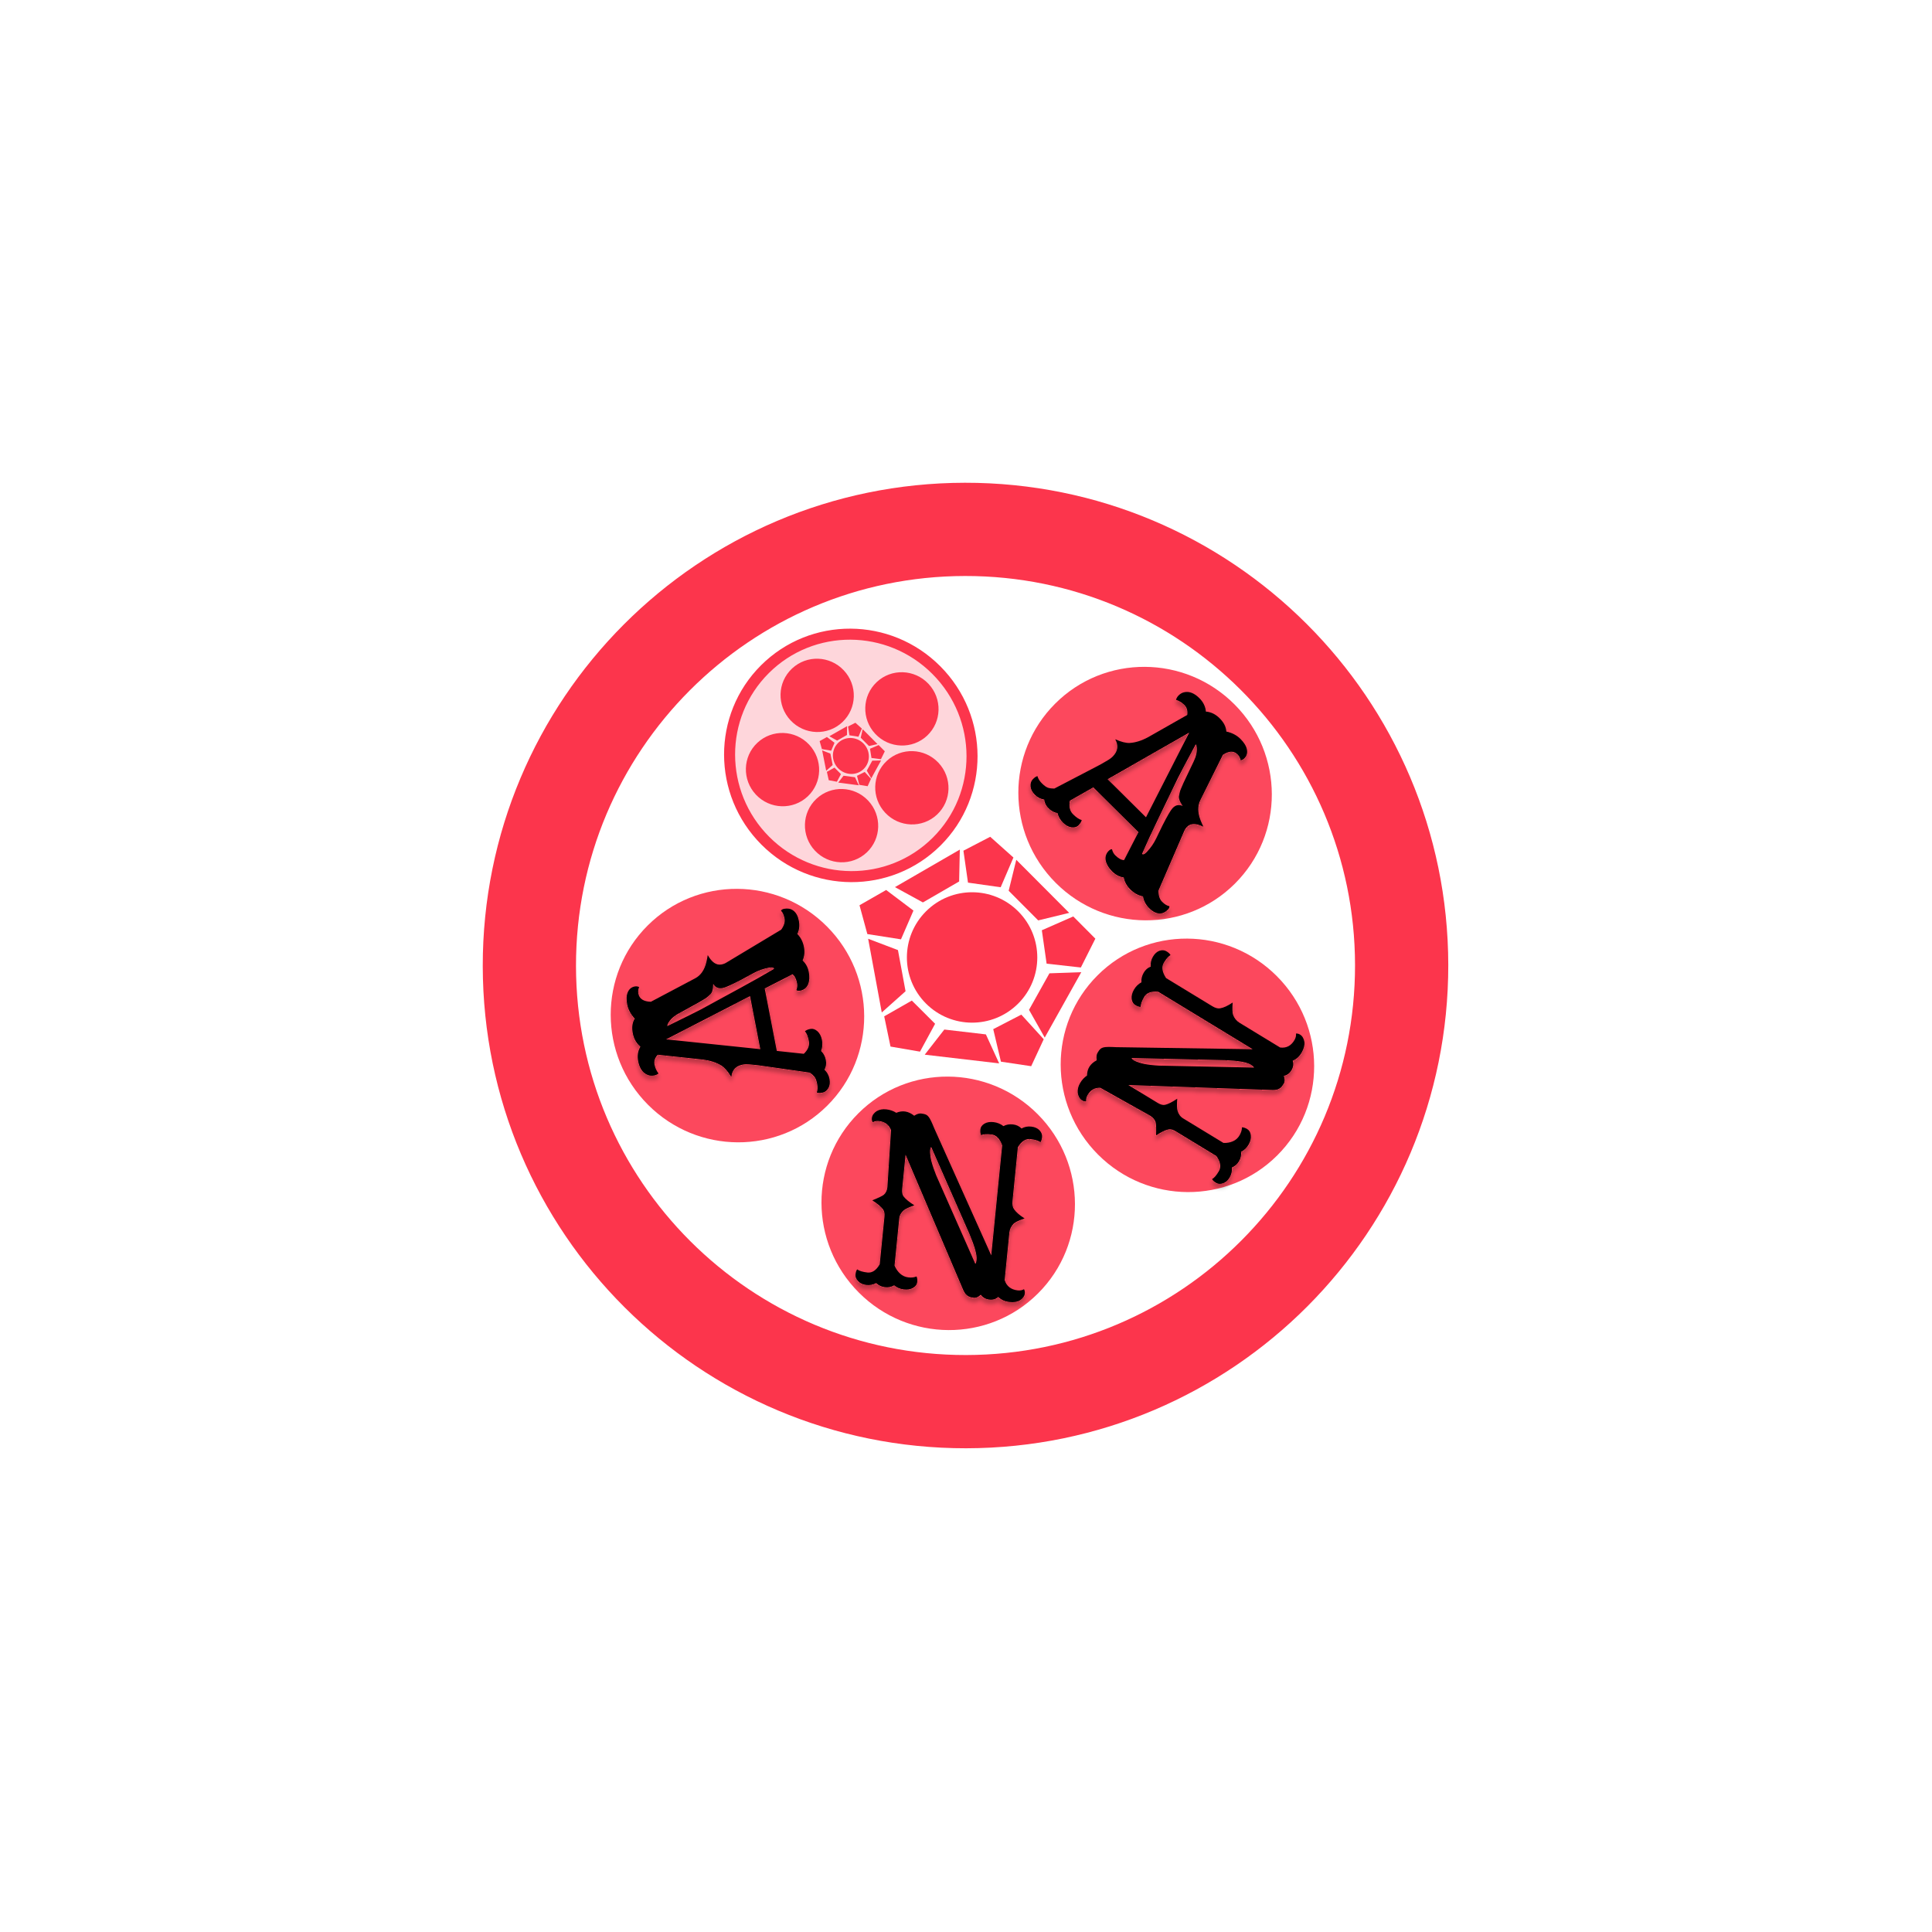
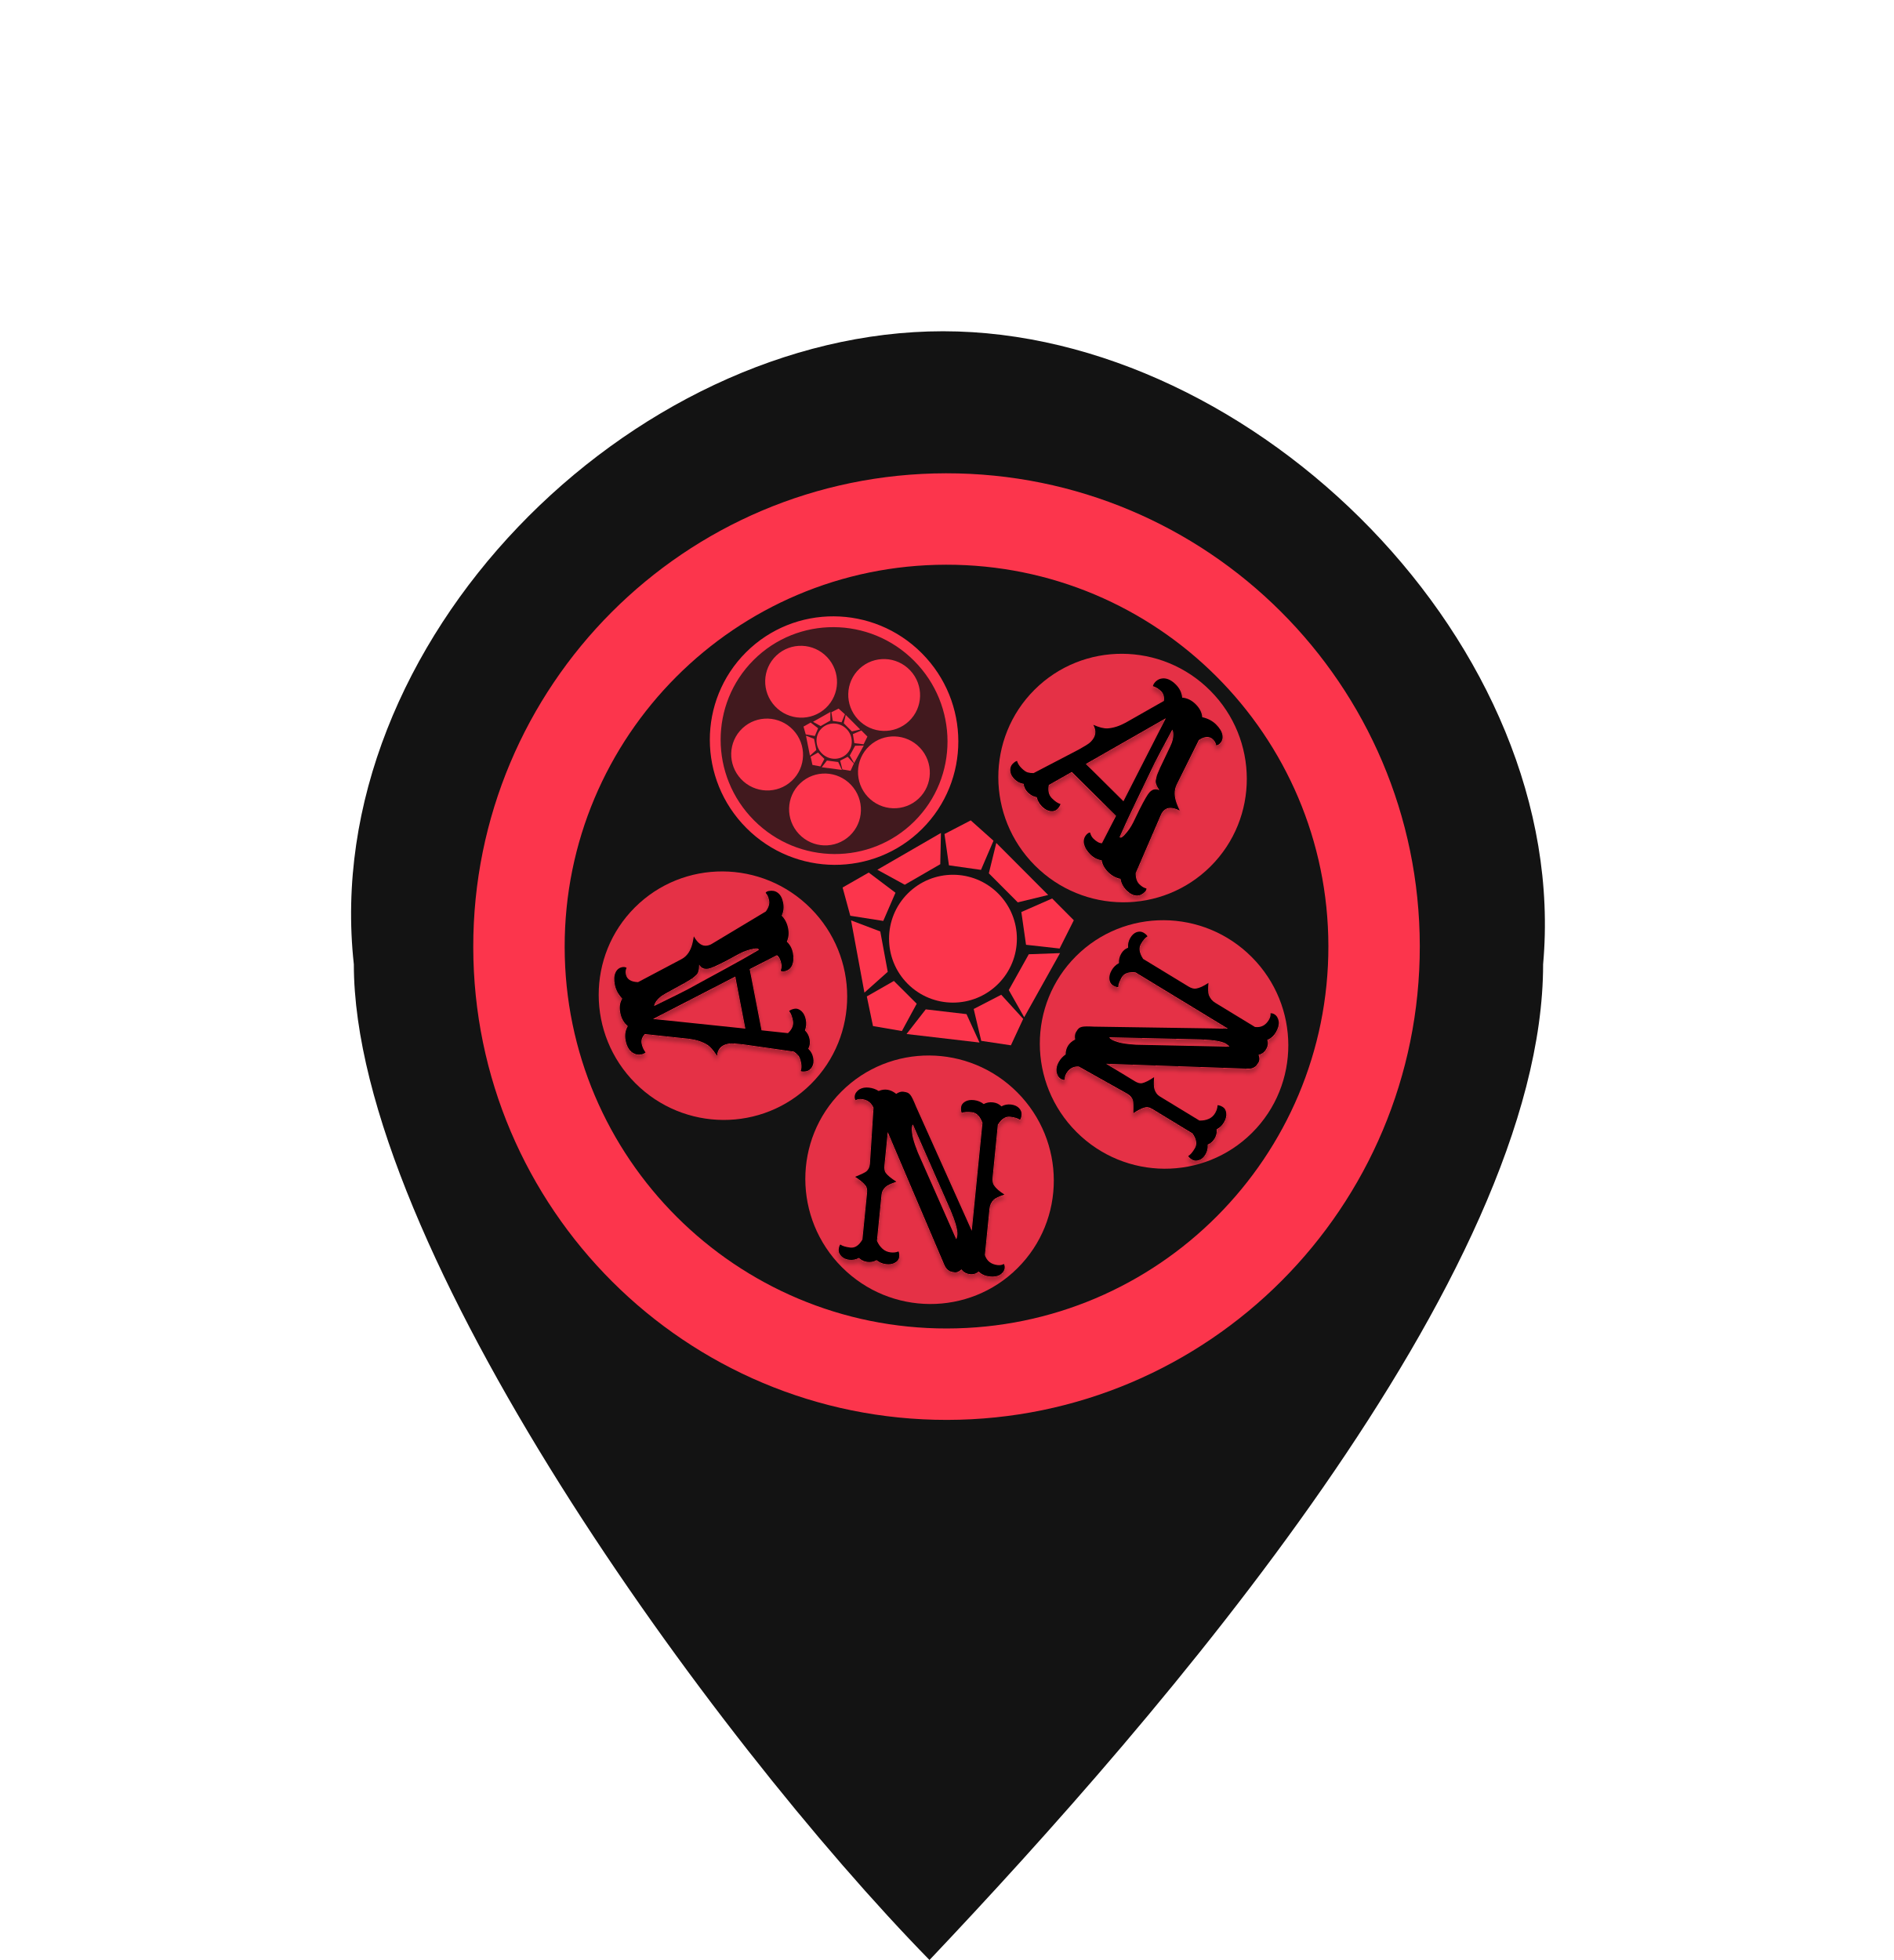
- <svg xmlns="http://www.w3.org/2000/svg" width="1927" height="1927" viewBox="0 0 1927 1927" fill="none">
+ <svg xmlns="http://www.w3.org/2000/svg" width="1927" height="1994" viewBox="0 0 1927 1994" fill="none">
+   <path d="M1570 981C1570 1298.46 1180.64 1745.82 945.686 1994C724.956 1768.3 360 1268.19 360 981C324 653.188 641.889 337 959.453 337C1277.02 337 1599 658.188 1570 981Z" fill="#131313" />
  <circle cx="963.016" cy="963.016" r="435.011" transform="rotate(-0.0740777 963.016 963.016)" stroke="#FC354C" stroke-width="93" />
  <ellipse cx="1142.12" cy="791.538" rx="126.858" ry="125.971" transform="rotate(45.0901 1142.12 791.538)" fill="#FC354C" fill-opacity="0.9" />
  <ellipse cx="735.542" cy="1012.96" rx="126.858" ry="125.971" transform="rotate(45.0901 735.542 1012.96)" fill="#FC354C" fill-opacity="0.9" />
  <ellipse cx="945.762" cy="1200.22" rx="126.858" ry="125.971" transform="rotate(45.0901 945.762 1200.22)" fill="#FC354C" fill-opacity="0.9" />
  <ellipse cx="1184.35" cy="1062.59" rx="126.858" ry="125.971" transform="rotate(45.0901 1184.35 1062.59)" fill="#FC354C" fill-opacity="0.9" />
  <path d="M934.285 839.387C887.19 886.334 810.632 885.985 763.288 838.491C715.943 790.998 715.834 714.439 762.929 667.492C810.024 620.544 886.583 620.894 933.927 668.388C981.271 715.881 981.38 792.44 934.285 839.387Z" fill="#FC354C" fill-opacity="0.2" stroke="#FC354C" stroke-width="11" />
  <path d="M1013.65 857.583L1066.42 910.515L1035.52 918.016L1006.06 888.457L1013.65 857.583Z" fill="#FC354C" />
  <path d="M892.637 884.83L957.333 847.407L956.657 879.195L920.529 900.093L892.637 884.83Z" fill="#FC354C" />
  <path d="M879.485 1009.84L865.902 936.345L895.626 947.631L903.212 988.674L879.485 1009.84Z" fill="#FC354C" />
  <path d="M996.573 1060.63L922.339 1051.95L941.885 1026.87L983.34 1031.72L996.573 1060.63Z" fill="#FC354C" />
  <path d="M1078.49 969.658L1042.03 1034.9L1026.35 1007.24L1046.71 970.803L1078.49 969.658Z" fill="#FC354C" />
  <path d="M960.932 848.497L987.647 834.616L1010.81 855.306L998.082 884.969L965.487 880.343L960.932 848.497Z" fill="#FC354C" />
  <path d="M1070.48 914.074L1092.52 936.223L1078.06 964.99L1043.91 961.168L1039.14 927.844L1070.48 914.074Z" fill="#FC354C" />
  <path d="M1041.03 1036.54L1028.52 1063.44L998.336 1058.91L990.672 1026.48L1018.67 1012.01L1041.03 1036.54Z" fill="#FC354C" />
  <path d="M917.612 1048.92L888.202 1043.86L881.919 1013.71L909.469 997.975L932.689 1021.13L917.612 1048.92Z" fill="#FC354C" />
-   <path d="M865.102 931.648L857.276 902.9L883.859 887.684L911.087 908.224L898.649 936.901L865.102 931.648Z" fill="#FC354C" />
+   <path d="M865.102 931.648L857.276 902.901L883.859 887.684L911.087 908.224L898.649 936.901L865.102 931.648Z" fill="#FC354C" />
  <circle cx="969.575" cy="954.976" r="65.033" transform="rotate(45.0901 969.575 954.976)" fill="#FC354C" />
  <g filter="url(#filter0_d)">
-     <path d="M1041.47 797.451C1037.96 796.94 1034.88 795.364 1032.21 792.723C1029.61 790.137 1028.18 787.396 1027.92 784.5C1027.66 781.492 1028.39 779.085 1030.12 777.278C1031.85 775.471 1033.39 774.418 1034.76 774.122C1035.45 776.677 1036.96 779.111 1039.29 781.421C1041.67 783.787 1043.75 785.238 1045.5 785.772C1047.37 786.304 1049.4 786.556 1051.59 786.527L1097.49 762.582L1104.74 758.387C1106.92 757.132 1108.7 755.77 1110.11 754.302C1115.02 749.162 1115.77 743.521 1112.35 737.377C1118.35 740.029 1123.18 741.248 1126.84 741.032C1132.58 740.676 1138.69 738.755 1145.16 735.268L1184.19 713.087C1184.73 708.898 1183.79 705.593 1181.34 703.172C1178.9 700.751 1176.12 699.032 1172.98 698.014C1173.4 696.447 1174.2 695.042 1175.39 693.8C1176.63 692.501 1178.04 691.534 1179.62 690.9C1181.26 690.321 1182.95 690.075 1184.7 690.163C1188.54 690.447 1192.4 692.514 1196.28 696.366C1200.16 700.217 1202.33 704.677 1202.78 709.745C1207.82 710.124 1212.39 712.35 1216.49 716.421C1220.65 720.548 1222.87 724.951 1223.16 729.631C1228.86 730.894 1233.55 733.34 1237.21 736.972C1240.87 740.603 1243.02 744.115 1243.67 747.508C1244.37 750.956 1243.56 753.894 1241.24 756.322C1240.16 757.452 1238.89 758.11 1237.41 758.297C1237.05 756.071 1236.01 754.106 1234.3 752.4C1230.58 748.714 1225.71 748.89 1219.69 752.929L1197.22 798.141C1194.4 803.81 1194.48 810.5 1197.49 818.211C1198.34 820.374 1199.27 822.508 1200.28 824.614C1192.95 820.975 1187.51 821.02 1183.95 824.747C1182.6 826.159 1181.63 827.622 1181.05 829.135L1155.48 888.272C1155.44 893.291 1156.67 897.039 1159.16 899.515C1161.66 901.99 1164.06 903.436 1166.36 903.852C1166.54 904.909 1166.03 906.058 1164.85 907.301C1163.66 908.543 1162.36 909.509 1160.94 910.197C1159.59 910.828 1158.11 911.126 1156.52 911.092C1153.13 911.025 1149.71 909.286 1146.27 905.875C1142.84 902.464 1140.76 898.532 1140.04 894.081C1135.32 893.14 1131.13 890.854 1127.47 887.223C1123.87 883.646 1121.65 879.633 1120.83 875.183C1116.55 874.571 1112.72 872.587 1109.34 869.231C1105.95 865.874 1103.83 862.39 1102.96 858.777C1102.14 855.108 1102.95 851.891 1105.37 849.126C1106.89 847.545 1108.14 846.859 1109.12 847.069C1109.7 849.515 1110.77 851.508 1112.32 853.049C1115.59 856.295 1118.54 857.901 1121.17 857.866L1135.5 829.991L1090.49 785.341L1067.1 798.616C1065.98 804.43 1067.02 808.932 1070.24 812.124C1073.51 815.37 1076.41 817.311 1078.93 817.946C1078.57 819.568 1077.53 821.283 1075.8 823.09C1074.13 824.841 1071.78 825.541 1068.77 825.191C1065.81 824.784 1062.97 823.233 1060.25 820.536C1057.53 817.84 1055.71 814.658 1054.79 810.991C1051.44 810.422 1048.47 808.844 1045.86 806.258C1043.31 803.727 1041.85 800.792 1041.47 797.451ZM1143.02 815.171L1186.14 730.709L1104.75 777.206L1143.02 815.171ZM1139.07 851.69C1140.07 852.68 1141.65 852.046 1143.8 849.787C1147.58 845.833 1150.67 841.415 1153.07 836.532L1159.38 823.484C1164.29 813.829 1167.66 808.041 1169.5 806.121C1172.46 802.903 1175.82 802.161 1179.56 803.896C1176.49 799.309 1175.32 795.784 1176.06 793.32C1176.32 792.258 1176.5 791.391 1176.6 790.72C1176.75 790.105 1176.94 789.406 1177.14 788.622C1177.46 787.837 1177.86 786.856 1178.34 785.679C1178.81 784.502 1179.53 782.847 1180.49 780.716L1190.47 759.757C1193.03 754.593 1194.09 749.812 1193.65 745.413C1193.52 744.076 1193.2 743.049 1192.7 742.331C1183.35 759.685 1177.43 770.859 1174.92 775.855C1158.89 809.022 1149.44 828.746 1146.56 835.03L1139.07 851.69ZM1156.32 883.661L1156 884.334L1156.32 883.661Z" fill="black" />
+     <path d="M1041.47 797.451C1037.96 796.94 1034.88 795.364 1032.21 792.723C1029.61 790.137 1028.18 787.396 1027.92 784.5C1027.66 781.492 1028.39 779.085 1030.12 777.278C1031.85 775.471 1033.39 774.418 1034.76 774.122C1035.45 776.677 1036.96 779.111 1039.29 781.421C1041.67 783.787 1043.75 785.237 1045.5 785.772C1047.37 786.304 1049.4 786.556 1051.59 786.527L1097.49 762.582L1104.74 758.387C1106.92 757.132 1108.7 755.77 1110.11 754.302C1115.02 749.162 1115.77 743.521 1112.35 737.377C1118.35 740.029 1123.18 741.248 1126.84 741.032C1132.58 740.676 1138.69 738.755 1145.16 735.268L1184.19 713.087C1184.73 708.898 1183.79 705.593 1181.34 703.172C1178.9 700.751 1176.12 699.032 1172.98 698.014C1173.4 696.447 1174.2 695.042 1175.39 693.8C1176.63 692.501 1178.04 691.534 1179.62 690.9C1181.26 690.321 1182.95 690.075 1184.7 690.163C1188.54 690.447 1192.4 692.514 1196.28 696.366C1200.16 700.217 1202.33 704.677 1202.78 709.745C1207.82 710.124 1212.39 712.35 1216.49 716.421C1220.65 720.548 1222.87 724.951 1223.16 729.631C1228.86 730.894 1233.55 733.34 1237.21 736.972C1240.87 740.603 1243.02 744.115 1243.67 747.508C1244.37 750.956 1243.56 753.894 1241.24 756.322C1240.16 757.452 1238.89 758.11 1237.41 758.297C1237.05 756.071 1236.01 754.106 1234.3 752.4C1230.58 748.714 1225.71 748.89 1219.69 752.929L1197.22 798.141C1194.4 803.81 1194.48 810.5 1197.49 818.211C1198.34 820.374 1199.27 822.508 1200.28 824.614C1192.95 820.975 1187.51 821.02 1183.95 824.747C1182.6 826.159 1181.63 827.622 1181.05 829.135L1155.48 888.272C1155.44 893.291 1156.67 897.039 1159.16 899.515C1161.66 901.99 1164.06 903.436 1166.36 903.852C1166.54 904.909 1166.03 906.058 1164.85 907.301C1163.66 908.543 1162.36 909.509 1160.94 910.196C1159.59 910.828 1158.11 911.126 1156.52 911.092C1153.13 911.025 1149.71 909.286 1146.27 905.875C1142.84 902.464 1140.76 898.532 1140.04 894.081C1135.32 893.14 1131.13 890.854 1127.47 887.223C1123.87 883.646 1121.65 879.633 1120.83 875.183C1116.55 874.571 1112.72 872.587 1109.34 869.231C1105.95 865.874 1103.83 862.39 1102.96 858.777C1102.14 855.108 1102.95 851.891 1105.37 849.126C1106.89 847.545 1108.14 846.859 1109.12 847.069C1109.7 849.515 1110.77 851.508 1112.32 853.049C1115.59 856.295 1118.54 857.901 1121.17 857.866L1135.5 829.991L1090.49 785.341L1067.1 798.616C1065.98 804.43 1067.02 808.932 1070.24 812.124C1073.51 815.37 1076.41 817.311 1078.93 817.946C1078.57 819.568 1077.53 821.283 1075.8 823.09C1074.13 824.841 1071.78 825.541 1068.77 825.191C1065.81 824.784 1062.97 823.233 1060.25 820.536C1057.53 817.84 1055.71 814.658 1054.79 810.991C1051.44 810.422 1048.47 808.844 1045.86 806.258C1043.31 803.727 1041.85 800.792 1041.47 797.451ZM1143.02 815.171L1186.14 730.709L1104.75 777.206L1143.02 815.171ZM1139.07 851.69C1140.07 852.68 1141.65 852.046 1143.8 849.787C1147.58 845.833 1150.67 841.415 1153.07 836.532L1159.38 823.484C1164.29 813.829 1167.66 808.041 1169.5 806.121C1172.46 802.903 1175.82 802.161 1179.56 803.896C1176.49 799.309 1175.32 795.784 1176.06 793.32C1176.32 792.258 1176.5 791.391 1176.6 790.72C1176.75 790.105 1176.94 789.406 1177.14 788.622C1177.46 787.837 1177.86 786.856 1178.34 785.679C1178.81 784.502 1179.53 782.847 1180.49 780.716L1190.47 759.757C1193.03 754.593 1194.09 749.812 1193.65 745.413C1193.52 744.076 1193.2 743.049 1192.7 742.331C1183.35 759.685 1177.43 770.859 1174.92 775.855C1158.89 809.022 1149.44 828.746 1146.56 835.03L1139.07 851.69ZM1156.32 883.661L1156 884.334L1156.32 883.661Z" fill="black" />
  </g>
  <g filter="url(#filter1_d)">
    <path d="M822.342 1066.93C824.965 1069.38 826.634 1072.45 827.347 1076.13C828.045 1079.74 827.68 1082.78 826.252 1085.27C824.762 1087.85 822.788 1089.37 820.329 1089.82C817.871 1090.28 815.991 1090.23 814.69 1089.67C815.566 1087.21 815.691 1084.36 815.068 1081.14C814.429 1077.84 813.531 1075.47 812.374 1074.01C811.126 1072.5 809.585 1071.11 807.751 1069.86L756.073 1062.49L747.676 1061.66C745.161 1061.41 742.905 1061.47 740.908 1061.84C733.916 1063.13 730.099 1067.25 729.456 1074.2C725.978 1068.57 722.657 1064.77 719.493 1062.81C714.525 1059.76 708.368 1057.76 701.024 1056.81L656.051 1052.01C653.223 1055.08 652.135 1058.3 652.789 1061.67C653.442 1065.05 654.781 1068.06 656.805 1070.7C655.57 1071.73 654.108 1072.39 652.418 1072.71C650.651 1073.03 648.933 1072.99 647.262 1072.59C645.577 1072.1 644.033 1071.32 642.628 1070.22C639.605 1067.76 637.574 1063.85 636.534 1058.48C635.495 1053.11 636.224 1048.25 638.723 1043.9C634.754 1040.66 632.22 1036.2 631.121 1030.52C630.007 1024.77 630.66 1019.92 633.08 1015.98C629.056 1011.64 626.555 1006.94 625.574 1001.88C624.594 996.814 624.797 992.724 626.183 989.608C627.554 986.416 629.892 984.514 633.195 983.904C634.732 983.62 636.165 983.831 637.496 984.539C636.531 986.544 636.279 988.736 636.74 991.114C637.735 996.253 641.876 998.943 649.164 999.185L693.445 975.75C699.004 972.816 702.722 967.362 704.6 959.389C705.121 957.147 705.558 954.882 705.91 952.592C709.93 959.794 714.476 962.926 719.546 961.99C721.467 961.635 723.097 961.016 724.438 960.132L779.185 927.255C782.065 923.228 783.171 919.488 782.503 916.036C781.835 912.585 780.662 910.021 778.985 908.345C779.436 907.388 780.507 906.753 782.197 906.441C783.887 906.128 785.514 906.106 787.077 906.373C788.564 906.654 789.957 907.271 791.255 908.223C794.035 910.251 795.885 913.643 796.806 918.399C797.727 923.154 797.223 927.537 795.294 931.548C798.678 935.054 800.86 939.338 801.841 944.4C802.806 949.386 802.37 953.915 800.533 957.988C803.736 960.972 805.791 964.802 806.697 969.481C807.603 974.16 807.392 978.211 806.066 981.634C804.662 985.071 802.17 987.2 798.589 988.02C796.438 988.418 795.012 988.244 794.311 987.5C795.216 985.188 795.46 982.958 795.045 980.81C794.168 976.285 792.63 973.272 790.43 971.772L762.738 985.945L774.789 1048.19L801.726 1051.08C805.957 1047.04 807.642 1042.79 806.781 1038.34C805.905 1033.82 804.598 1030.56 802.862 1028.58C804.081 1027.48 805.92 1026.71 808.378 1026.25C810.76 1025.81 813.103 1026.61 815.407 1028.65C817.634 1030.7 819.112 1033.6 819.84 1037.36C820.567 1041.12 820.275 1044.75 818.963 1048.25C821.419 1050.65 822.995 1053.66 823.693 1057.26C824.376 1060.79 823.926 1064.01 822.342 1066.93ZM748.094 993.537L664.414 1036.65L758.341 1046.46L748.094 993.537ZM772.072 966.346C771.805 964.965 770.135 964.559 767.062 965.126C761.684 966.12 756.616 967.891 751.857 970.438L739.221 977.302C729.674 982.243 723.595 984.956 720.983 985.438C716.696 986.31 713.489 984.956 711.364 981.376C711.313 986.868 710.285 990.394 708.28 991.956C707.462 992.664 706.821 993.259 706.358 993.742C705.879 994.148 705.331 994.606 704.714 995.118C704.005 995.566 703.119 996.127 702.056 996.8C700.993 997.474 699.46 998.392 697.457 999.557L677.289 1010.67C672.238 1013.35 668.649 1016.6 666.522 1020.41C665.87 1021.56 665.549 1022.57 665.559 1023.45C683.155 1014.87 694.41 1009.3 699.322 1006.72C731.432 989.267 750.46 978.84 756.406 975.437L772.072 966.346ZM775.872 930.489L776.519 930.131L775.872 930.489Z" fill="black" />
  </g>
  <g filter="url(#filter2_d)">
    <path d="M1147.75 964.133C1147.4 960.682 1148.13 957.4 1149.92 954.287C1151.68 951.238 1153.87 949.241 1156.49 948.294C1159.14 947.451 1161.48 947.652 1163.53 948.897C1165.58 950.143 1166.89 951.382 1167.48 952.614C1165.31 953.834 1163.06 956.454 1160.74 960.476C1158.39 964.562 1159.16 969.589 1163.06 975.557L1209.11 1003.58C1212.12 1005.41 1214.73 1006.12 1216.95 1005.72C1220.37 1005.18 1224.55 1003.25 1229.48 999.944C1228.99 1006.04 1229.13 1010.15 1229.89 1012.28C1231.19 1015.71 1233.35 1018.33 1236.36 1020.16L1276.84 1044.8C1283.04 1045.59 1287.8 1043.1 1291.13 1037.33C1292.4 1035.12 1292.9 1032.98 1292.64 1030.89C1294.01 1030.76 1295.33 1031.08 1296.61 1031.86C1297.89 1032.64 1298.89 1033.68 1299.6 1034.99C1300.32 1036.31 1300.79 1037.73 1301.02 1039.28C1301.38 1042.56 1300.45 1046.11 1298.24 1049.94C1296 1053.83 1293.04 1056.5 1289.36 1057.94C1290.42 1061.04 1290.04 1064.18 1288.2 1067.36C1286.37 1070.53 1283.81 1072.43 1280.51 1073.06C1281.6 1076.26 1281.59 1078.84 1280.46 1080.78C1279.3 1082.79 1278.25 1084.17 1277.31 1084.91C1276.33 1085.71 1275.31 1086.28 1274.26 1086.6C1272.83 1087.13 1270.52 1087.31 1267.35 1087.13L1125.41 1082.23L1154.67 1100.04C1157.49 1101.75 1159.92 1102.4 1161.97 1101.99C1165.04 1101.31 1169.11 1099.28 1174.18 1095.88C1173.77 1101.68 1173.87 1105.63 1174.46 1107.75C1175.47 1111.25 1177.34 1113.84 1180.09 1115.51L1220.29 1139.98C1223.84 1140.12 1227.01 1139.55 1229.82 1138.28C1232.59 1137.08 1234.78 1135.08 1236.39 1132.29C1237.96 1129.57 1238.74 1126.93 1238.74 1124.39C1240.3 1124.38 1242.07 1124.97 1244.05 1126.18C1246.1 1127.43 1247.28 1129.5 1247.59 1132.41C1247.97 1135.35 1247.22 1138.45 1245.35 1141.69C1243.48 1144.93 1240.99 1147.31 1237.87 1148.83C1238.22 1152.11 1237.56 1155.21 1235.87 1158.13C1234.15 1161.12 1231.78 1163.22 1228.74 1164.44C1229.01 1168.02 1228.26 1171.33 1226.51 1174.38C1224.75 1177.43 1222.55 1179.38 1219.9 1180.22C1217.28 1181.17 1214.95 1181.02 1212.9 1179.77C1210.86 1178.52 1209.54 1177.29 1208.95 1176.05C1211.13 1174.83 1213.41 1172.15 1215.8 1168C1218.19 1163.85 1217.35 1158.86 1213.27 1153.05L1172.69 1128.36C1169.94 1126.68 1167.59 1126.04 1165.64 1126.43C1162.41 1127.09 1158.22 1129.1 1153.09 1132.46C1153.3 1125.49 1153.17 1121.16 1152.68 1119.46C1151.89 1116.79 1150.08 1114.6 1147.27 1112.88L1097.52 1084.98C1091.96 1084.74 1087.73 1087.12 1084.85 1092.12C1083.58 1094.32 1083.08 1096.47 1083.34 1098.56C1081.97 1098.69 1080.65 1098.36 1079.37 1097.58C1078.09 1096.81 1077.09 1095.76 1076.38 1094.45C1075.67 1093.14 1075.19 1091.71 1074.96 1090.17C1074.61 1086.89 1075.36 1083.62 1077.23 1080.38C1079.1 1077.14 1081.43 1074.61 1084.2 1072.79C1084.28 1065.92 1087.51 1060.83 1093.9 1057.54C1093.37 1054.41 1093.65 1051.91 1094.73 1050.03C1095.82 1048.14 1096.78 1046.85 1097.63 1046.13C1098.47 1045.42 1099.53 1044.93 1100.81 1044.66C1102.74 1044.16 1106.88 1044.1 1113.23 1044.46L1249.42 1046.51L1155.21 989.178C1148.24 988.529 1143.58 990.248 1141.22 994.334C1138.87 998.421 1137.69 1001.74 1137.69 1004.28C1136.13 1004.29 1134.33 1003.67 1132.28 1002.43C1130.3 1001.22 1129.12 999.147 1128.74 996.202C1128.43 993.296 1129.19 990.254 1131.02 987.075C1132.86 983.897 1135.34 981.465 1138.47 979.778C1138.22 976.47 1138.97 973.292 1140.73 970.243C1142.45 967.26 1144.79 965.223 1147.75 964.133ZM1128.64 1055.28C1128.95 1056.09 1129.72 1056.86 1130.93 1057.6C1132.21 1058.38 1133.73 1059.04 1135.49 1059.58C1137.27 1060.23 1139.25 1060.78 1141.41 1061.22C1145.78 1062.04 1150.65 1062.59 1156.01 1062.87L1250.79 1064.82C1250.34 1063.94 1249.2 1062.94 1247.34 1061.81C1243.38 1059.39 1234.85 1057.93 1221.76 1057.41L1128.64 1055.28Z" fill="black" />
  </g>
  <g filter="url(#filter3_d)">
    <path d="M1018.89 1125.58C1021.84 1123.9 1025.1 1123.27 1028.67 1123.69C1032.16 1124.11 1034.9 1125.34 1036.87 1127.38C1038.77 1129.49 1039.6 1131.74 1039.36 1134.12C1039.13 1136.51 1038.58 1138.21 1037.73 1139.24C1035.7 1137.72 1032.38 1136.68 1027.77 1136.14C1023.08 1135.58 1018.9 1138.29 1015.22 1144.26L1009.89 1197.9C1009.54 1201.4 1010.02 1204.09 1011.34 1205.98C1013.3 1208.93 1016.83 1212.03 1021.93 1215.27C1016.24 1217.23 1012.6 1218.99 1011.02 1220.53C1008.51 1223.1 1007.08 1226.13 1006.73 1229.63L1002.04 1276.79C1004 1282.83 1008.28 1286.24 1014.9 1287.03C1017.43 1287.33 1019.57 1286.95 1021.34 1285.87C1022.04 1287.09 1022.32 1288.44 1022.17 1289.93C1022.03 1291.42 1021.52 1292.76 1020.65 1293.93C1019.78 1295.11 1018.7 1296.11 1017.41 1296.94C1014.62 1298.57 1011.03 1299.12 1006.64 1298.6C1002.18 1298.07 998.512 1296.39 995.634 1293.56C993.308 1295.77 990.323 1296.66 986.68 1296.23C983.037 1295.79 980.227 1294.18 978.248 1291.38C975.84 1293.66 973.521 1294.66 971.291 1294.4C968.986 1294.12 967.298 1293.69 966.228 1293.12C965.082 1292.53 964.138 1291.81 963.394 1290.97C962.301 1289.86 961.152 1287.8 959.947 1284.79L903.22 1151.74L899.83 1185.83C899.504 1189.1 899.97 1191.61 901.227 1193.34C903.153 1195.91 906.734 1198.86 911.968 1202.19C906.587 1204.12 903.074 1205.77 901.432 1207.16C898.719 1209.48 897.203 1212.24 896.885 1215.44L892.228 1262.26C893.626 1265.6 895.501 1268.31 897.851 1270.4C900.126 1272.48 902.862 1273.71 906.059 1274.09C909.182 1274.46 911.884 1274.14 914.166 1273.13C914.85 1274.57 915.078 1276.44 914.848 1278.75C914.611 1281.13 913.255 1283.05 910.78 1284.49C908.297 1286 905.197 1286.54 901.48 1286.09C897.763 1285.65 894.551 1284.29 891.844 1282.01C889.049 1283.63 885.979 1284.25 882.633 1283.85C879.213 1283.44 876.302 1282.08 873.9 1279.76C870.801 1281.43 867.504 1282.05 864.01 1281.64C860.515 1281.22 857.82 1279.96 855.924 1277.85C853.945 1275.8 853.075 1273.59 853.312 1271.21C853.549 1268.82 854.095 1267.11 854.95 1266.09C856.98 1267.61 860.374 1268.65 865.132 1269.22C869.89 1269.78 874 1267.03 877.463 1260.96L882.164 1213.69C882.483 1210.49 882.047 1208.06 880.857 1206.41C878.871 1203.69 875.265 1200.62 870.037 1197.21C876.385 1194.65 880.217 1192.8 881.533 1191.68C883.591 1189.89 884.784 1187.35 885.11 1184.07L888.749 1127.07C886.562 1121.83 882.606 1118.87 876.881 1118.19C874.353 1117.89 872.209 1118.28 870.447 1119.35C869.74 1118.13 869.461 1116.78 869.609 1115.29C869.758 1113.8 870.266 1112.47 871.136 1111.29C872.005 1110.11 873.083 1109.11 874.369 1108.28C877.163 1106.65 880.419 1106.06 884.137 1106.5C887.854 1106.94 891.126 1108.09 893.951 1109.93C900.158 1107.28 906.117 1108.25 911.828 1112.85C914.407 1111.12 916.775 1110.38 918.931 1110.64C921.087 1110.9 922.667 1111.27 923.67 1111.77C924.674 1112.27 925.574 1113.05 926.37 1114.13C927.642 1115.71 929.483 1119.51 931.893 1125.52L988.695 1252.14L999.611 1142.4C997.192 1135.7 993.641 1132.08 988.957 1131.52C984.274 1130.96 980.791 1131.19 978.509 1132.2C977.824 1130.76 977.601 1128.85 977.838 1126.47C978.067 1124.16 979.424 1122.24 981.906 1120.73C984.381 1119.29 987.44 1118.79 991.083 1119.22C994.726 1119.65 997.979 1120.98 1000.84 1123.21C1003.7 1121.66 1006.88 1121.1 1010.38 1121.52C1013.8 1121.92 1016.63 1123.28 1018.89 1125.58ZM928.811 1144.04C928.223 1144.65 927.859 1145.66 927.719 1147.08C927.57 1148.57 927.63 1150.23 927.899 1152.07C928.085 1153.98 928.446 1156.02 928.982 1158.2C930.129 1162.55 931.729 1167.27 933.782 1172.34L972.841 1260.66C973.443 1259.9 973.851 1258.44 974.066 1256.28C974.526 1251.66 972.17 1243.2 966.999 1230.9L928.811 1144.04Z" fill="black" />
  </g>
  <path d="M860.444 727.324L875.216 742.142L866.724 744.085L858.475 735.81L860.444 727.324Z" fill="#FC354C" />
  <path d="M827.176 734.343L844.867 724.286L844.811 733.052L834.932 738.668L827.176 734.343Z" fill="#FC354C" />
  <path d="M824.061 768.774L820.013 748.444L828.258 751.68L830.519 763.033L824.061 768.774Z" fill="#FC354C" />
  <path d="M856.567 783.266L836.055 780.567L841.343 773.729L852.798 775.237L856.567 783.266Z" fill="#FC354C" />
  <path d="M878.788 758.507L868.998 776.355L864.561 768.659L870.028 758.692L878.788 758.507Z" fill="#FC354C" />
  <path d="M845.864 724.601L853.176 720.881L859.651 726.684L856.261 734.815L847.251 733.405L845.864 724.601Z" fill="#FC354C" />
  <path d="M876.349 743.141L882.52 749.341L878.65 757.218L869.216 756.023L867.762 746.811L876.349 743.141Z" fill="#FC354C" />
  <path d="M868.73 776.804L865.391 784.172L857.046 782.799L854.799 773.82L862.463 769.945L868.73 776.804Z" fill="#FC354C" />
  <path d="M834.738 779.712L826.605 778.195L824.748 769.851L832.283 765.625L838.783 772.106L834.738 779.712Z" fill="#FC354C" />
  <path d="M819.773 747.145L817.496 739.183L824.766 735.095L832.361 740.872L829.048 748.732L819.773 747.145Z" fill="#FC354C" />
  <ellipse cx="848.686" cy="754.01" rx="18.206" ry="17.672" transform="rotate(45.0901 848.686 754.01)" fill="#FC354C" />
  <ellipse cx="899.574" cy="707.044" rx="36.68" ry="36.424" transform="rotate(46.7578 899.574 707.044)" fill="#FC354C" />
  <ellipse cx="780.49" cy="767.627" rx="36.68" ry="36.424" transform="rotate(46.7578 780.49 767.627)" fill="#FC354C" />
  <ellipse cx="839.384" cy="823.51" rx="36.68" ry="36.424" transform="rotate(46.7578 839.384 823.51)" fill="#FC354C" />
  <ellipse cx="815.064" cy="693.563" rx="36.68" ry="36.424" transform="rotate(46.7578 815.064 693.563)" fill="#FC354C" />
  <ellipse cx="909.498" cy="785.741" rx="36.68" ry="36.424" transform="rotate(46.7578 909.498 785.741)" fill="#FC354C" />
  <defs>
    <filter id="filter0_d" x="1023.87" y="690.146" width="224.049" height="228.949" filterUnits="userSpaceOnUse" color-interpolation-filters="sRGB">
      <feFlood flood-opacity="0" result="BackgroundImageFix" />
      <feColorMatrix in="SourceAlpha" type="matrix" values="0 0 0 0 0 0 0 0 0 0 0 0 0 0 0 0 0 0 127 0" result="hardAlpha" />
      <feOffset dy="4" />
      <feGaussianBlur stdDeviation="2" />
      <feComposite in2="hardAlpha" operator="out" />
      <feColorMatrix type="matrix" values="0 0 0 0 0 0 0 0 0 0 0 0 0 0 0 0 0 0 0.25 0" />
      <feBlend mode="normal" in2="BackgroundImageFix" result="effect1_dropShadow" />
      <feBlend mode="normal" in="SourceGraphic" in2="effect1_dropShadow" result="shape" />
    </filter>
    <filter id="filter1_d" x="620.965" y="906.188" width="210.725" height="191.942" filterUnits="userSpaceOnUse" color-interpolation-filters="sRGB">
      <feFlood flood-opacity="0" result="BackgroundImageFix" />
      <feColorMatrix in="SourceAlpha" type="matrix" values="0 0 0 0 0 0 0 0 0 0 0 0 0 0 0 0 0 0 127 0" result="hardAlpha" />
      <feOffset dy="4" />
      <feGaussianBlur stdDeviation="2" />
      <feComposite in2="hardAlpha" operator="out" />
      <feColorMatrix type="matrix" values="0 0 0 0 0 0 0 0 0 0 0 0 0 0 0 0 0 0 0.25 0" />
      <feBlend mode="normal" in2="BackgroundImageFix" result="effect1_dropShadow" />
      <feBlend mode="normal" in="SourceGraphic" in2="effect1_dropShadow" result="shape" />
    </filter>
    <filter id="filter2_d" x="1070.88" y="947.783" width="234.219" height="241.049" filterUnits="userSpaceOnUse" color-interpolation-filters="sRGB">
      <feFlood flood-opacity="0" result="BackgroundImageFix" />
      <feColorMatrix in="SourceAlpha" type="matrix" values="0 0 0 0 0 0 0 0 0 0 0 0 0 0 0 0 0 0 127 0" result="hardAlpha" />
      <feOffset dy="4" />
      <feGaussianBlur stdDeviation="2" />
      <feComposite in2="hardAlpha" operator="out" />
      <feColorMatrix type="matrix" values="0 0 0 0 0 0 0 0 0 0 0 0 0 0 0 0 0 0 0.25 0" />
      <feBlend mode="normal" in2="BackgroundImageFix" result="effect1_dropShadow" />
      <feBlend mode="normal" in="SourceGraphic" in2="effect1_dropShadow" result="shape" />
    </filter>
    <filter id="filter3_d" x="849.274" y="1106.36" width="194.128" height="200.429" filterUnits="userSpaceOnUse" color-interpolation-filters="sRGB">
      <feFlood flood-opacity="0" result="BackgroundImageFix" />
      <feColorMatrix in="SourceAlpha" type="matrix" values="0 0 0 0 0 0 0 0 0 0 0 0 0 0 0 0 0 0 127 0" result="hardAlpha" />
      <feOffset dy="4" />
      <feGaussianBlur stdDeviation="2" />
      <feComposite in2="hardAlpha" operator="out" />
      <feColorMatrix type="matrix" values="0 0 0 0 0 0 0 0 0 0 0 0 0 0 0 0 0 0 0.25 0" />
      <feBlend mode="normal" in2="BackgroundImageFix" result="effect1_dropShadow" />
      <feBlend mode="normal" in="SourceGraphic" in2="effect1_dropShadow" result="shape" />
    </filter>
  </defs>
</svg>
